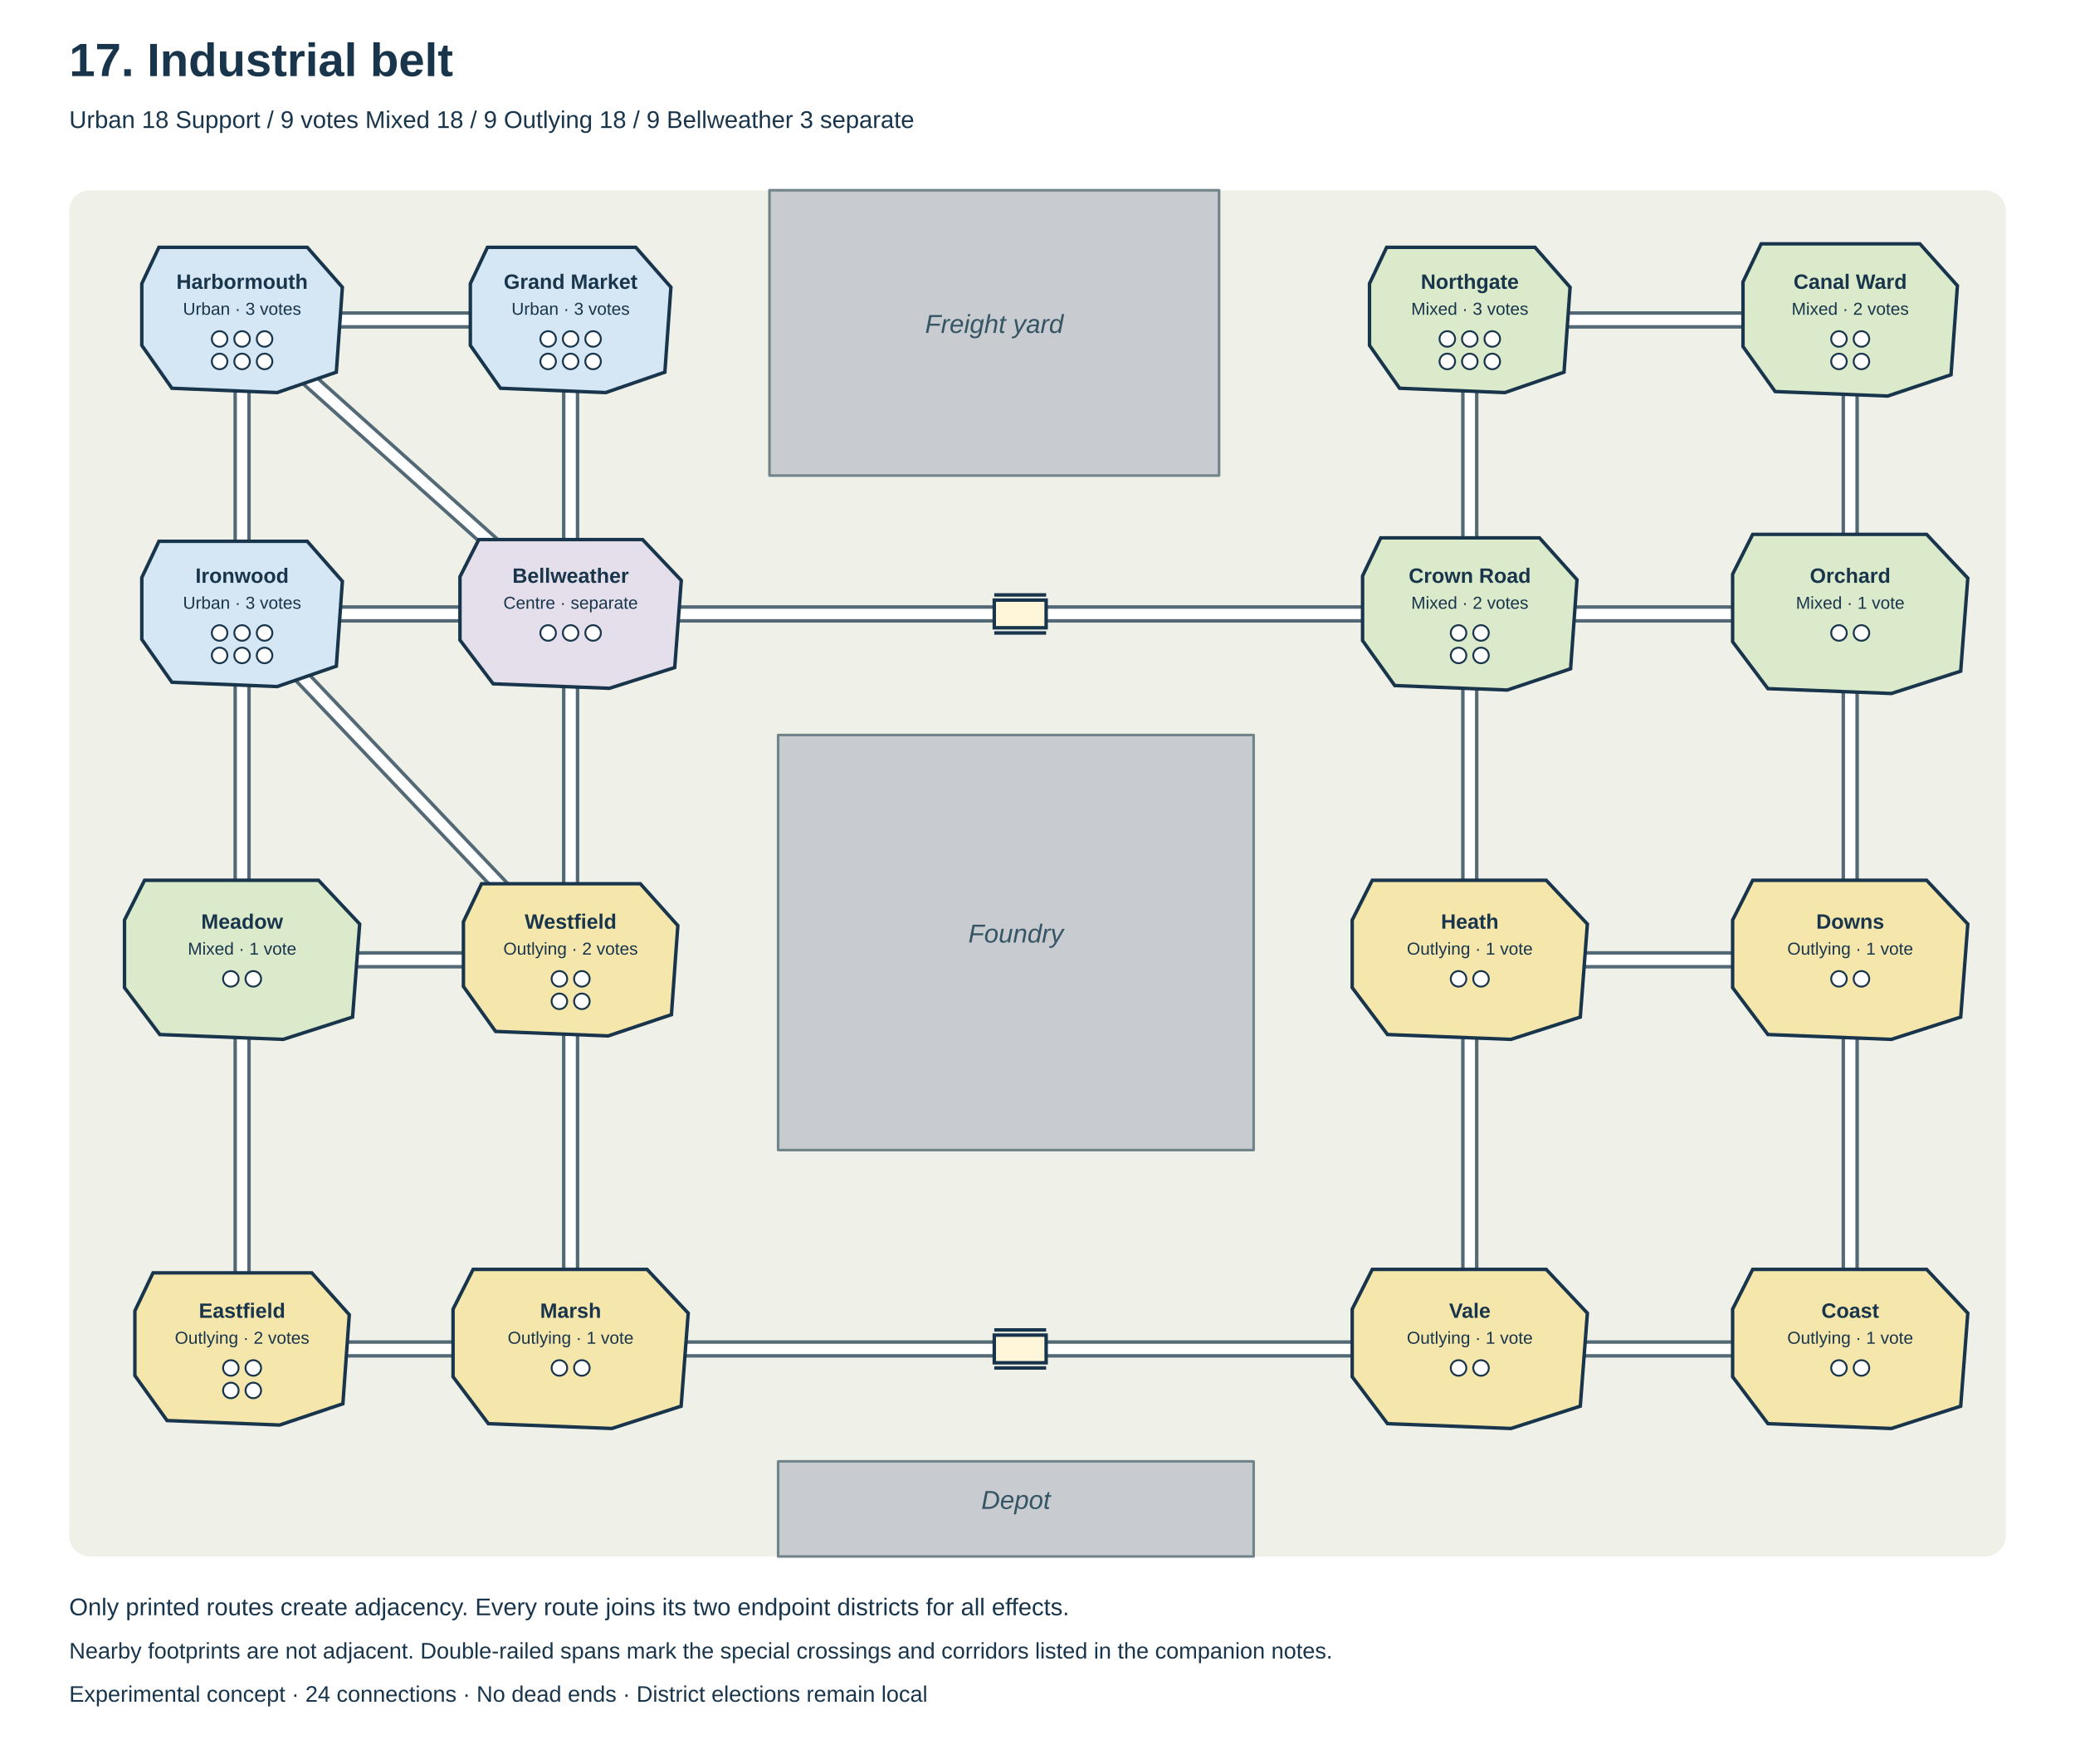
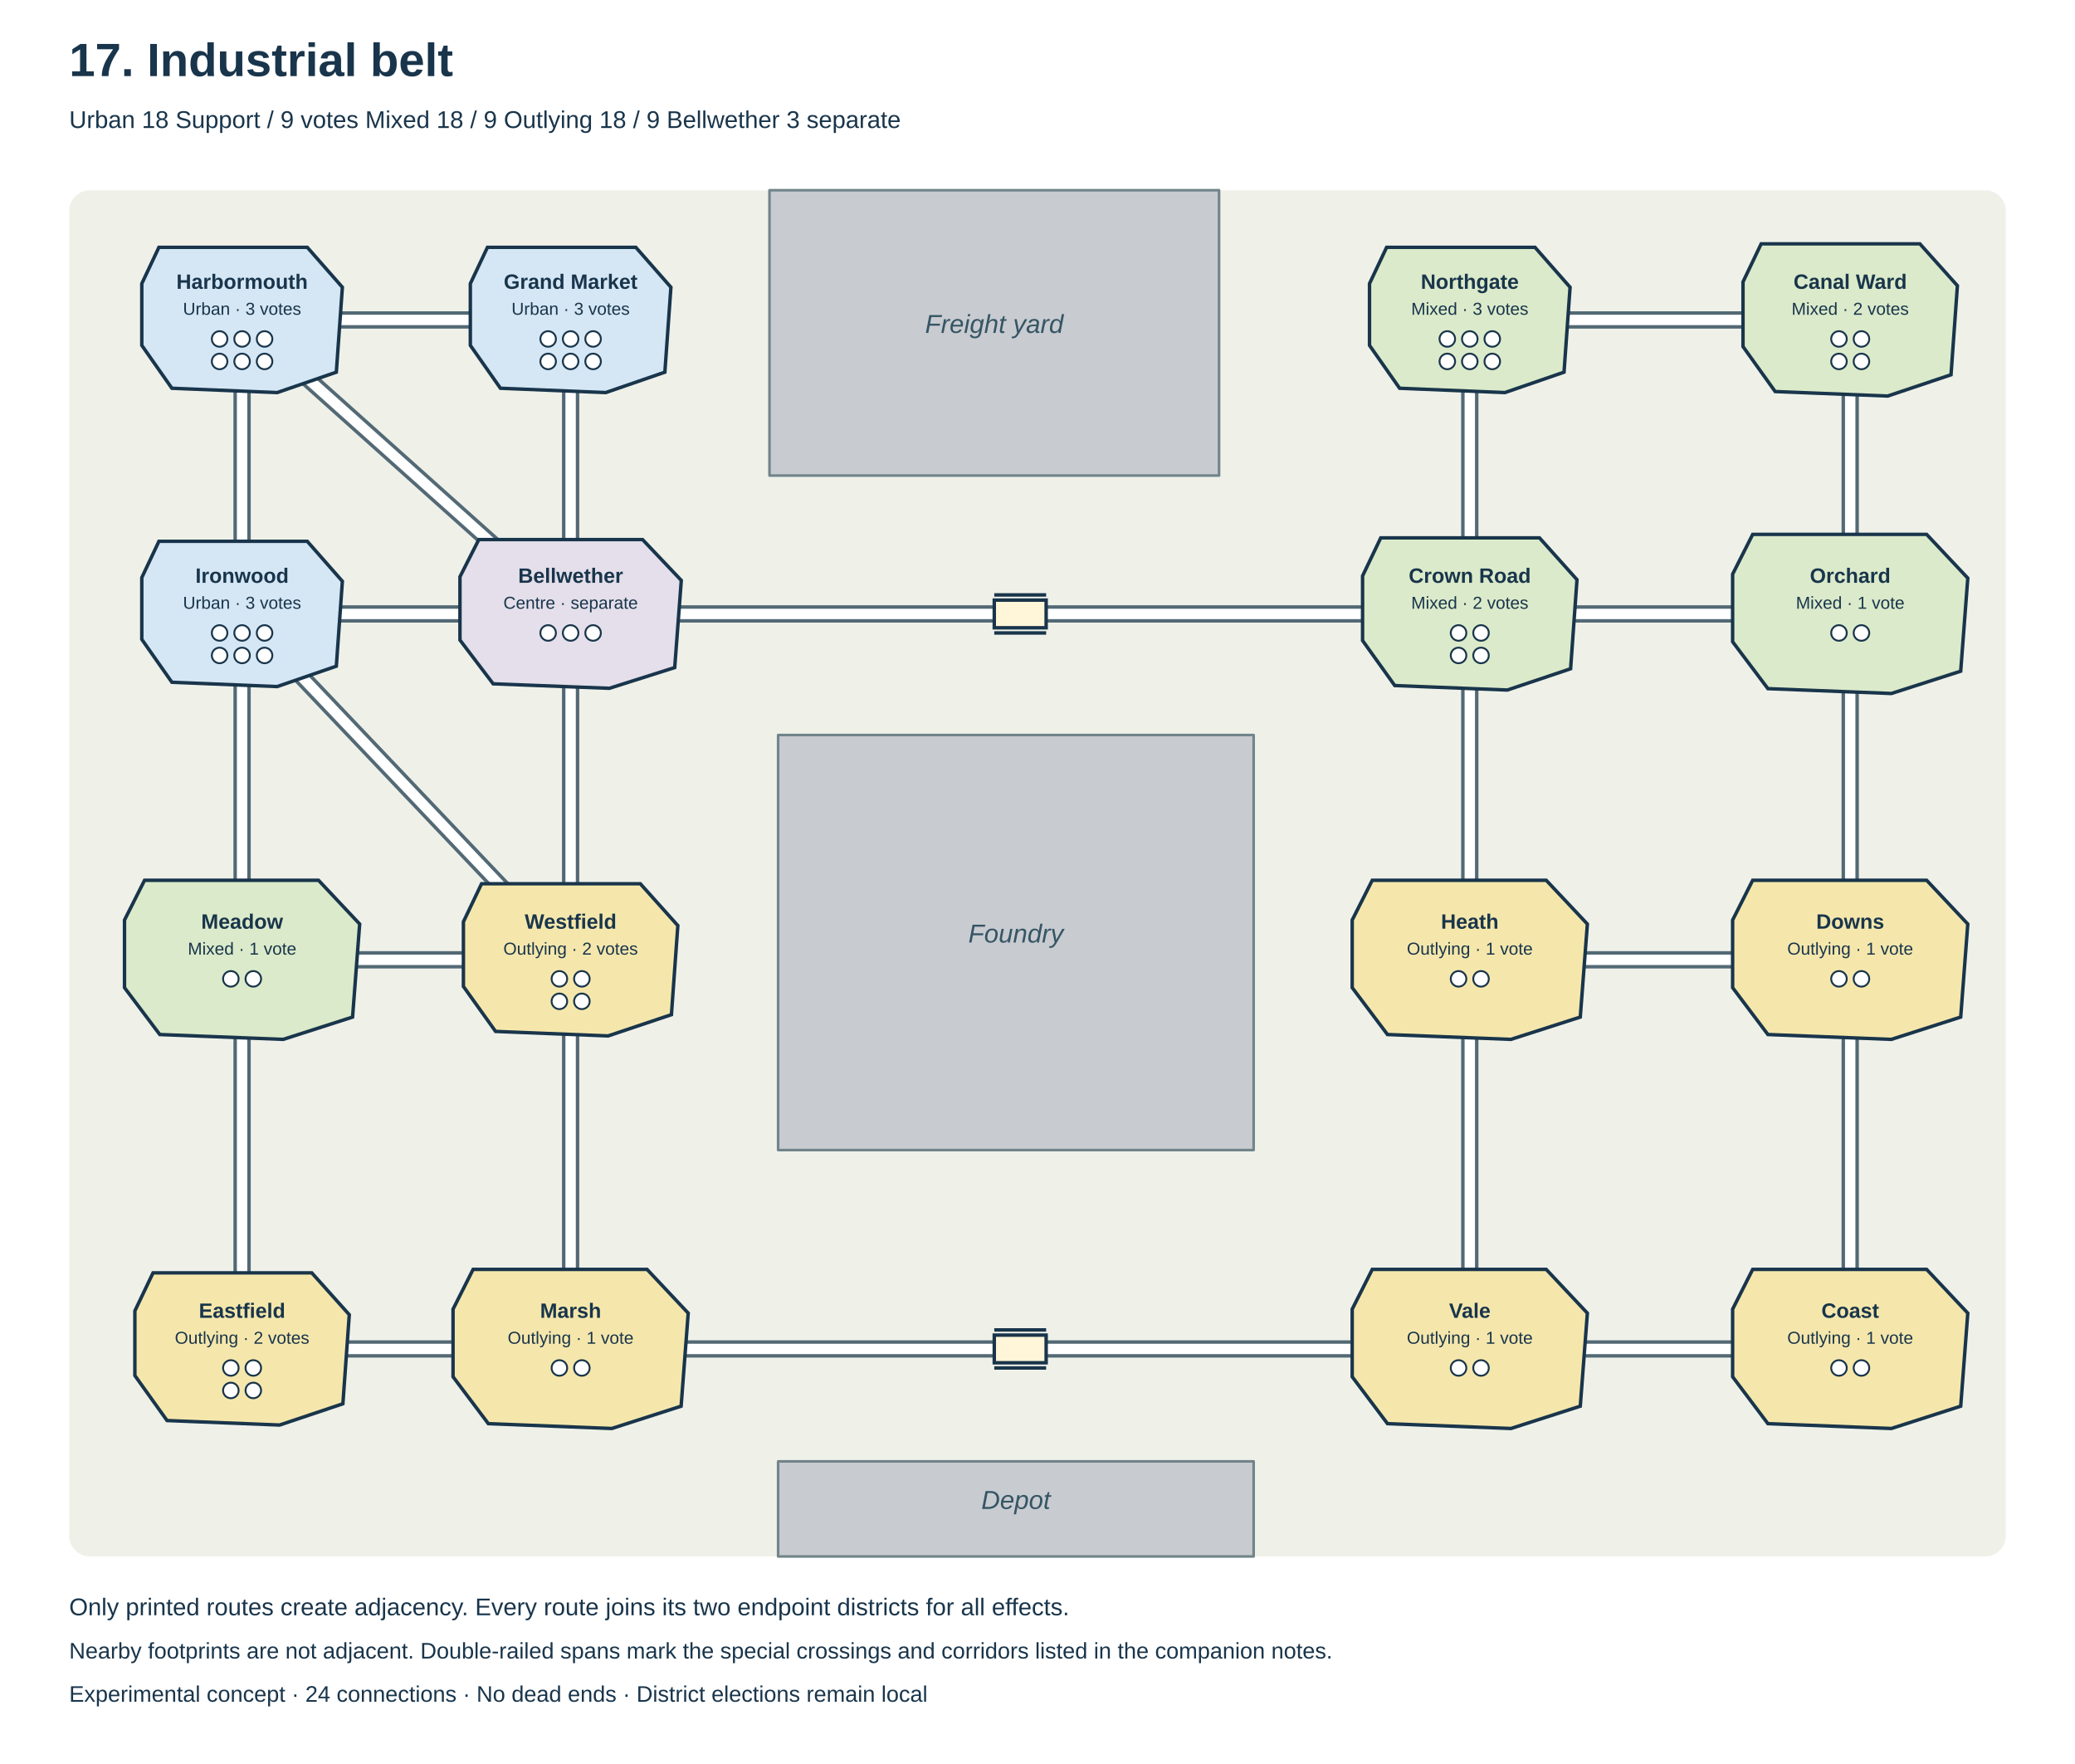
<svg xmlns="http://www.w3.org/2000/svg" viewBox="0 0 1200 1020" role="img" aria-labelledby="title desc">
  <style>text{font-family:Arial,sans-serif;fill:#19354b}.name{font-size:12px;font-weight:700}.detail{font-size:10px}.terrain{font-size:15px;font-style:italic;fill:#355564}</style>
  <rect width="1200" height="1020" fill="white" />
  <text x="40" y="44" font-size="27" font-weight="700">17. Industrial belt</text>
-   <text x="40" y="74" font-size="14">Urban 18 Support / 9 votes     Mixed 18 / 9     Outlying 18 / 9     Bellweather 3 separate</text>
+   <text x="40" y="74" font-size="14">Urban 18 Support / 9 votes     Mixed 18 / 9     Outlying 18 / 9     Bellwether 3 separate</text>
  <rect x="40" y="110" width="1120" height="790" rx="12" fill="#eff1e9" />
  <polygon points="445.0,110.0 705.0,110.0 705.0,275.0 445.0,275.0" fill="#c8cbd0" stroke="#71848a" stroke-width="1.5" stroke-linejoin="round" />
  <text class="terrain" x="575.0" y="192.5" text-anchor="middle">Freight yard</text>
  <polygon points="450.0,425.0 725.0,425.0 725.0,665.0 450.0,665.0" fill="#c8cbd0" stroke="#71848a" stroke-width="1.5" stroke-linejoin="round" />
  <text class="terrain" x="587.5" y="545.0" text-anchor="middle">Foundry</text>
  <polygon points="450.0,845.0 725.0,845.0 725.0,900.0 450.0,900.0" fill="#c8cbd0" stroke="#71848a" stroke-width="1.5" stroke-linejoin="round" />
  <text class="terrain" x="587.5" y="872.5" text-anchor="middle">Depot</text>
  <g data-route="X-F">
    <path d="M 330,355 L 850,355" fill="none" stroke="#536975" stroke-width="10" stroke-linecap="round" />
    <path d="M 330,355 L 850,355" fill="none" stroke="#ffffff" stroke-width="6" />
  </g>
  <g transform="translate(590.0 355.0) rotate(0.0)" aria-label="service road">
    <rect x="-15" y="-8" width="30" height="16" fill="#fff5d8" stroke="#19354b" stroke-width="2" />
    <path d="M -15,-11 h30 M -15,11 h30" stroke="#19354b" stroke-width="2" />
  </g>
  <g data-route="K-N">
    <path d="M 330,780 L 850,780" fill="none" stroke="#536975" stroke-width="10" stroke-linecap="round" />
    <path d="M 330,780 L 850,780" fill="none" stroke="#ffffff" stroke-width="6" />
  </g>
  <g transform="translate(590.0 780.0) rotate(0.0)" aria-label="service road">
    <rect x="-15" y="-8" width="30" height="16" fill="#fff5d8" stroke="#19354b" stroke-width="2" />
    <path d="M -15,-11 h30 M -15,11 h30" stroke="#19354b" stroke-width="2" />
  </g>
  <g data-route="A-C">
    <path d="M 140,185 L 140,355" fill="none" stroke="#536975" stroke-width="10" stroke-linecap="round" />
    <path d="M 140,185 L 140,355" fill="none" stroke="#ffffff" stroke-width="6" />
  </g>
  <g data-route="B-X">
    <path d="M 330,185 L 330,355" fill="none" stroke="#536975" stroke-width="10" stroke-linecap="round" />
    <path d="M 330,185 L 330,355" fill="none" stroke="#ffffff" stroke-width="6" />
  </g>
  <g data-route="D-F">
    <path d="M 850,185 L 850,355" fill="none" stroke="#536975" stroke-width="10" stroke-linecap="round" />
    <path d="M 850,185 L 850,355" fill="none" stroke="#ffffff" stroke-width="6" />
  </g>
  <g data-route="E-G">
    <path d="M 1070,185 L 1070,355" fill="none" stroke="#536975" stroke-width="10" stroke-linecap="round" />
    <path d="M 1070,185 L 1070,355" fill="none" stroke="#ffffff" stroke-width="6" />
  </g>
  <g data-route="A-B">
    <path d="M 140,185 L 330,185" fill="none" stroke="#536975" stroke-width="10" stroke-linecap="round" />
    <path d="M 140,185 L 330,185" fill="none" stroke="#ffffff" stroke-width="6" />
  </g>
  <g data-route="H-I">
    <path d="M 140,555 L 330,555" fill="none" stroke="#536975" stroke-width="10" stroke-linecap="round" />
    <path d="M 140,555 L 330,555" fill="none" stroke="#ffffff" stroke-width="6" />
  </g>
  <g data-route="J-K">
    <path d="M 140,780 L 330,780" fill="none" stroke="#536975" stroke-width="10" stroke-linecap="round" />
    <path d="M 140,780 L 330,780" fill="none" stroke="#ffffff" stroke-width="6" />
  </g>
  <g data-route="C-H">
    <path d="M 140,355 L 140,555" fill="none" stroke="#536975" stroke-width="10" stroke-linecap="round" />
    <path d="M 140,355 L 140,555" fill="none" stroke="#ffffff" stroke-width="6" />
  </g>
  <g data-route="F-L">
    <path d="M 850,355 L 850,555" fill="none" stroke="#536975" stroke-width="10" stroke-linecap="round" />
    <path d="M 850,355 L 850,555" fill="none" stroke="#ffffff" stroke-width="6" />
  </g>
  <g data-route="G-M">
    <path d="M 1070,355 L 1070,555" fill="none" stroke="#536975" stroke-width="10" stroke-linecap="round" />
    <path d="M 1070,355 L 1070,555" fill="none" stroke="#ffffff" stroke-width="6" />
  </g>
  <g data-route="D-E">
    <path d="M 850,185 L 1070,185" fill="none" stroke="#536975" stroke-width="10" stroke-linecap="round" />
    <path d="M 850,185 L 1070,185" fill="none" stroke="#ffffff" stroke-width="6" />
  </g>
  <g data-route="N-O">
    <path d="M 850,780 L 1070,780" fill="none" stroke="#536975" stroke-width="10" stroke-linecap="round" />
    <path d="M 850,780 L 1070,780" fill="none" stroke="#ffffff" stroke-width="6" />
  </g>
  <g data-route="H-J">
    <path d="M 140,555 L 140,780" fill="none" stroke="#536975" stroke-width="10" stroke-linecap="round" />
    <path d="M 140,555 L 140,780" fill="none" stroke="#ffffff" stroke-width="6" />
  </g>
  <g data-route="C-X">
    <path d="M 140,355 L 330,355" fill="none" stroke="#536975" stroke-width="10" stroke-linecap="round" />
    <path d="M 140,355 L 330,355" fill="none" stroke="#ffffff" stroke-width="6" />
  </g>
  <g data-route="X-I">
    <path d="M 330,355 L 330,555" fill="none" stroke="#536975" stroke-width="10" stroke-linecap="round" />
    <path d="M 330,355 L 330,555" fill="none" stroke="#ffffff" stroke-width="6" />
  </g>
  <g data-route="F-G">
    <path d="M 850,355 L 1070,355" fill="none" stroke="#536975" stroke-width="10" stroke-linecap="round" />
    <path d="M 850,355 L 1070,355" fill="none" stroke="#ffffff" stroke-width="6" />
  </g>
  <g data-route="L-M">
    <path d="M 850,555 L 1070,555" fill="none" stroke="#536975" stroke-width="10" stroke-linecap="round" />
    <path d="M 850,555 L 1070,555" fill="none" stroke="#ffffff" stroke-width="6" />
  </g>
  <g data-route="I-K">
    <path d="M 330,555 L 330,780" fill="none" stroke="#536975" stroke-width="10" stroke-linecap="round" />
    <path d="M 330,555 L 330,780" fill="none" stroke="#ffffff" stroke-width="6" />
  </g>
  <g data-route="L-N">
    <path d="M 850,555 L 850,780" fill="none" stroke="#536975" stroke-width="10" stroke-linecap="round" />
    <path d="M 850,555 L 850,780" fill="none" stroke="#ffffff" stroke-width="6" />
  </g>
  <g data-route="M-O">
    <path d="M 1070,555 L 1070,780" fill="none" stroke="#536975" stroke-width="10" stroke-linecap="round" />
    <path d="M 1070,555 L 1070,780" fill="none" stroke="#ffffff" stroke-width="6" />
  </g>
  <g data-route="A-X">
    <path d="M 140,185 L 330,355" fill="none" stroke="#536975" stroke-width="10" stroke-linecap="round" />
    <path d="M 140,185 L 330,355" fill="none" stroke="#ffffff" stroke-width="6" />
  </g>
  <g data-route="C-I">
    <path d="M 140,355 L 330,555" fill="none" stroke="#536975" stroke-width="10" stroke-linecap="round" />
    <path d="M 140,355 L 330,555" fill="none" stroke="#ffffff" stroke-width="6" />
  </g>
  <g data-district="A">
    <polygon points="91.9,143.0 177.7,143.0 198.0,166.1 194.5,215.2 160.3,227.0 99.4,224.5 82.0,199.7 82.0,164.0" fill="#d5e7f5" stroke="#19354b" stroke-width="2" />
    <text class="name" x="140" y="167" text-anchor="middle">Harbormouth</text>
    <text class="detail" x="140" y="182" text-anchor="middle">Urban · 3 votes</text>
    <circle cx="127.0" cy="196" r="4.5" fill="white" stroke="#19354b" stroke-width="1.1" />
    <circle cx="140.0" cy="196" r="4.5" fill="white" stroke="#19354b" stroke-width="1.1" />
    <circle cx="153.0" cy="196" r="4.5" fill="white" stroke="#19354b" stroke-width="1.1" />
    <circle cx="127.0" cy="209" r="4.5" fill="white" stroke="#19354b" stroke-width="1.1" />
    <circle cx="140.0" cy="209" r="4.5" fill="white" stroke="#19354b" stroke-width="1.1" />
    <circle cx="153.0" cy="209" r="4.5" fill="white" stroke="#19354b" stroke-width="1.1" />
  </g>
  <g data-district="B">
    <polygon points="281.9,143.0 367.7,143.0 388.0,166.1 384.5,215.2 350.3,227.0 289.4,224.5 272.0,199.7 272.0,164.0" fill="#d5e7f5" stroke="#19354b" stroke-width="2" />
    <text class="name" x="330" y="167" text-anchor="middle">Grand Market</text>
    <text class="detail" x="330" y="182" text-anchor="middle">Urban · 3 votes</text>
    <circle cx="317.0" cy="196" r="4.5" fill="white" stroke="#19354b" stroke-width="1.1" />
    <circle cx="330.0" cy="196" r="4.5" fill="white" stroke="#19354b" stroke-width="1.1" />
    <circle cx="343.0" cy="196" r="4.5" fill="white" stroke="#19354b" stroke-width="1.1" />
    <circle cx="317.0" cy="209" r="4.5" fill="white" stroke="#19354b" stroke-width="1.1" />
    <circle cx="330.0" cy="209" r="4.5" fill="white" stroke="#19354b" stroke-width="1.1" />
    <circle cx="343.0" cy="209" r="4.5" fill="white" stroke="#19354b" stroke-width="1.1" />
  </g>
  <g data-district="C">
    <polygon points="91.9,313.0 177.7,313.0 198.0,336.1 194.5,385.2 160.3,397.0 99.4,394.5 82.0,369.7 82.0,334.0" fill="#d5e7f5" stroke="#19354b" stroke-width="2" />
    <text class="name" x="140" y="337" text-anchor="middle">Ironwood</text>
    <text class="detail" x="140" y="352" text-anchor="middle">Urban · 3 votes</text>
    <circle cx="127.0" cy="366" r="4.5" fill="white" stroke="#19354b" stroke-width="1.1" />
    <circle cx="140.0" cy="366" r="4.5" fill="white" stroke="#19354b" stroke-width="1.1" />
    <circle cx="153.0" cy="366" r="4.5" fill="white" stroke="#19354b" stroke-width="1.1" />
    <circle cx="127.0" cy="379" r="4.5" fill="white" stroke="#19354b" stroke-width="1.1" />
    <circle cx="140.0" cy="379" r="4.5" fill="white" stroke="#19354b" stroke-width="1.1" />
    <circle cx="153.0" cy="379" r="4.5" fill="white" stroke="#19354b" stroke-width="1.1" />
  </g>
  <g data-district="X">
    <polygon points="276.9,312.0 371.6,312.0 394.0,335.6 390.2,386.0 352.4,398.0 285.2,395.4 266.0,370.1 266.0,333.5" fill="#e4dfea" stroke="#19354b" stroke-width="2" />
-     <text class="name" x="330" y="337" text-anchor="middle">Bellweather</text>
+     <text class="name" x="330" y="337" text-anchor="middle">Bellwether</text>
    <text class="detail" x="330" y="352" text-anchor="middle">Centre · separate</text>
    <circle cx="317.0" cy="366" r="4.5" fill="white" stroke="#19354b" stroke-width="1.1" />
    <circle cx="330.0" cy="366" r="4.5" fill="white" stroke="#19354b" stroke-width="1.1" />
    <circle cx="343.0" cy="366" r="4.5" fill="white" stroke="#19354b" stroke-width="1.1" />
  </g>
  <g data-district="D">
    <polygon points="801.9,143.0 887.7,143.0 908.0,166.1 904.5,215.2 870.3,227.0 809.4,224.5 792.0,199.7 792.0,164.0" fill="#dbeaca" stroke="#19354b" stroke-width="2" />
    <text class="name" x="850" y="167" text-anchor="middle">Northgate</text>
    <text class="detail" x="850" y="182" text-anchor="middle">Mixed · 3 votes</text>
    <circle cx="837.0" cy="196" r="4.5" fill="white" stroke="#19354b" stroke-width="1.1" />
    <circle cx="850.0" cy="196" r="4.5" fill="white" stroke="#19354b" stroke-width="1.1" />
    <circle cx="863.0" cy="196" r="4.5" fill="white" stroke="#19354b" stroke-width="1.1" />
    <circle cx="837.0" cy="209" r="4.5" fill="white" stroke="#19354b" stroke-width="1.1" />
    <circle cx="850.0" cy="209" r="4.5" fill="white" stroke="#19354b" stroke-width="1.1" />
    <circle cx="863.0" cy="209" r="4.5" fill="white" stroke="#19354b" stroke-width="1.1" />
  </g>
  <g data-district="E">
    <polygon points="1018.5,141.0 1110.3,141.0 1132.0,165.2 1128.3,216.7 1091.7,229.0 1026.6,226.4 1008.0,200.4 1008.0,163.0" fill="#dbeaca" stroke="#19354b" stroke-width="2" />
    <text class="name" x="1070" y="167" text-anchor="middle">Canal Ward</text>
    <text class="detail" x="1070" y="182" text-anchor="middle">Mixed · 2 votes</text>
    <circle cx="1063.5" cy="196" r="4.5" fill="white" stroke="#19354b" stroke-width="1.1" />
    <circle cx="1076.5" cy="196" r="4.5" fill="white" stroke="#19354b" stroke-width="1.1" />
    <circle cx="1063.5" cy="209" r="4.5" fill="white" stroke="#19354b" stroke-width="1.1" />
    <circle cx="1076.5" cy="209" r="4.5" fill="white" stroke="#19354b" stroke-width="1.1" />
  </g>
  <g data-district="F">
    <polygon points="798.5,311.0 890.3,311.0 912.0,335.2 908.3,386.7 871.7,399.0 806.6,396.4 788.0,370.4 788.0,333.0" fill="#dbeaca" stroke="#19354b" stroke-width="2" />
    <text class="name" x="850" y="337" text-anchor="middle">Crown Road</text>
    <text class="detail" x="850" y="352" text-anchor="middle">Mixed · 2 votes</text>
    <circle cx="843.5" cy="366" r="4.5" fill="white" stroke="#19354b" stroke-width="1.1" />
    <circle cx="856.5" cy="366" r="4.5" fill="white" stroke="#19354b" stroke-width="1.1" />
    <circle cx="843.5" cy="379" r="4.5" fill="white" stroke="#19354b" stroke-width="1.1" />
    <circle cx="856.5" cy="379" r="4.5" fill="white" stroke="#19354b" stroke-width="1.1" />
  </g>
  <g data-district="G">
    <polygon points="1013.6,309.0 1114.2,309.0 1138.0,334.3 1133.9,388.1 1093.8,401.0 1022.4,398.2 1002.0,371.1 1002.0,332.0" fill="#dbeaca" stroke="#19354b" stroke-width="2" />
    <text class="name" x="1070" y="337" text-anchor="middle">Orchard</text>
    <text class="detail" x="1070" y="352" text-anchor="middle">Mixed · 1 vote</text>
    <circle cx="1063.5" cy="366" r="4.5" fill="white" stroke="#19354b" stroke-width="1.1" />
    <circle cx="1076.5" cy="366" r="4.5" fill="white" stroke="#19354b" stroke-width="1.1" />
  </g>
  <g data-district="H">
    <polygon points="83.6,509.0 184.2,509.0 208.0,534.3 203.9,588.1 163.8,601.0 92.4,598.2 72.0,571.1 72.0,532.0" fill="#dbeaca" stroke="#19354b" stroke-width="2" />
    <text class="name" x="140" y="537" text-anchor="middle">Meadow</text>
    <text class="detail" x="140" y="552" text-anchor="middle">Mixed · 1 vote</text>
    <circle cx="133.5" cy="566" r="4.5" fill="white" stroke="#19354b" stroke-width="1.1" />
    <circle cx="146.5" cy="566" r="4.5" fill="white" stroke="#19354b" stroke-width="1.1" />
  </g>
  <g data-district="I">
    <polygon points="278.5,511.0 370.3,511.0 392.0,535.2 388.3,586.7 351.7,599.0 286.6,596.4 268.0,570.4 268.0,533.0" fill="#f5e7ac" stroke="#19354b" stroke-width="2" />
    <text class="name" x="330" y="537" text-anchor="middle">Westfield</text>
    <text class="detail" x="330" y="552" text-anchor="middle">Outlying · 2 votes</text>
    <circle cx="323.5" cy="566" r="4.5" fill="white" stroke="#19354b" stroke-width="1.1" />
    <circle cx="336.5" cy="566" r="4.5" fill="white" stroke="#19354b" stroke-width="1.1" />
    <circle cx="323.5" cy="579" r="4.5" fill="white" stroke="#19354b" stroke-width="1.1" />
    <circle cx="336.5" cy="579" r="4.5" fill="white" stroke="#19354b" stroke-width="1.1" />
  </g>
  <g data-district="J">
    <polygon points="88.5,736.0 180.3,736.0 202.0,760.2 198.3,811.7 161.7,824.0 96.6,821.4 78.0,795.4 78.0,758.0" fill="#f5e7ac" stroke="#19354b" stroke-width="2" />
    <text class="name" x="140" y="762" text-anchor="middle">Eastfield</text>
    <text class="detail" x="140" y="777" text-anchor="middle">Outlying · 2 votes</text>
    <circle cx="133.5" cy="791" r="4.5" fill="white" stroke="#19354b" stroke-width="1.1" />
    <circle cx="146.5" cy="791" r="4.5" fill="white" stroke="#19354b" stroke-width="1.1" />
    <circle cx="133.5" cy="804" r="4.5" fill="white" stroke="#19354b" stroke-width="1.1" />
    <circle cx="146.5" cy="804" r="4.5" fill="white" stroke="#19354b" stroke-width="1.1" />
  </g>
  <g data-district="K">
    <polygon points="273.6,734.0 374.2,734.0 398.0,759.3 393.9,813.1 353.8,826.0 282.4,823.2 262.0,796.1 262.0,757.0" fill="#f5e7ac" stroke="#19354b" stroke-width="2" />
    <text class="name" x="330" y="762" text-anchor="middle">Marsh</text>
    <text class="detail" x="330" y="777" text-anchor="middle">Outlying · 1 vote</text>
    <circle cx="323.5" cy="791" r="4.5" fill="white" stroke="#19354b" stroke-width="1.1" />
    <circle cx="336.5" cy="791" r="4.5" fill="white" stroke="#19354b" stroke-width="1.1" />
  </g>
  <g data-district="L">
    <polygon points="793.6,509.0 894.2,509.0 918.0,534.3 913.9,588.1 873.8,601.0 802.4,598.2 782.0,571.1 782.0,532.0" fill="#f5e7ac" stroke="#19354b" stroke-width="2" />
    <text class="name" x="850" y="537" text-anchor="middle">Heath</text>
    <text class="detail" x="850" y="552" text-anchor="middle">Outlying · 1 vote</text>
    <circle cx="843.5" cy="566" r="4.5" fill="white" stroke="#19354b" stroke-width="1.1" />
    <circle cx="856.5" cy="566" r="4.5" fill="white" stroke="#19354b" stroke-width="1.1" />
  </g>
  <g data-district="M">
    <polygon points="1013.6,509.0 1114.2,509.0 1138.0,534.3 1133.9,588.1 1093.8,601.0 1022.4,598.2 1002.0,571.1 1002.0,532.0" fill="#f5e7ac" stroke="#19354b" stroke-width="2" />
    <text class="name" x="1070" y="537" text-anchor="middle">Downs</text>
    <text class="detail" x="1070" y="552" text-anchor="middle">Outlying · 1 vote</text>
    <circle cx="1063.5" cy="566" r="4.5" fill="white" stroke="#19354b" stroke-width="1.1" />
    <circle cx="1076.5" cy="566" r="4.5" fill="white" stroke="#19354b" stroke-width="1.1" />
  </g>
  <g data-district="N">
    <polygon points="793.6,734.0 894.2,734.0 918.0,759.3 913.9,813.1 873.8,826.0 802.4,823.2 782.0,796.1 782.0,757.0" fill="#f5e7ac" stroke="#19354b" stroke-width="2" />
    <text class="name" x="850" y="762" text-anchor="middle">Vale</text>
    <text class="detail" x="850" y="777" text-anchor="middle">Outlying · 1 vote</text>
    <circle cx="843.5" cy="791" r="4.5" fill="white" stroke="#19354b" stroke-width="1.1" />
    <circle cx="856.5" cy="791" r="4.5" fill="white" stroke="#19354b" stroke-width="1.1" />
  </g>
  <g data-district="O">
    <polygon points="1013.6,734.0 1114.2,734.0 1138.0,759.3 1133.9,813.1 1093.8,826.0 1022.4,823.2 1002.0,796.1 1002.0,757.0" fill="#f5e7ac" stroke="#19354b" stroke-width="2" />
    <text class="name" x="1070" y="762" text-anchor="middle">Coast</text>
    <text class="detail" x="1070" y="777" text-anchor="middle">Outlying · 1 vote</text>
    <circle cx="1063.5" cy="791" r="4.5" fill="white" stroke="#19354b" stroke-width="1.1" />
    <circle cx="1076.5" cy="791" r="4.5" fill="white" stroke="#19354b" stroke-width="1.1" />
  </g>
  <text x="40" y="934" font-size="14">Only printed routes create adjacency. Every route joins its two endpoint districts for all effects.</text>
  <text x="40" y="959" font-size="13">Nearby footprints are not adjacent. Double-railed spans mark the special crossings and corridors listed in the companion notes.</text>
  <text x="40" y="984" font-size="13">Experimental concept · 24 connections · No dead ends · District elections remain local</text>
</svg>
